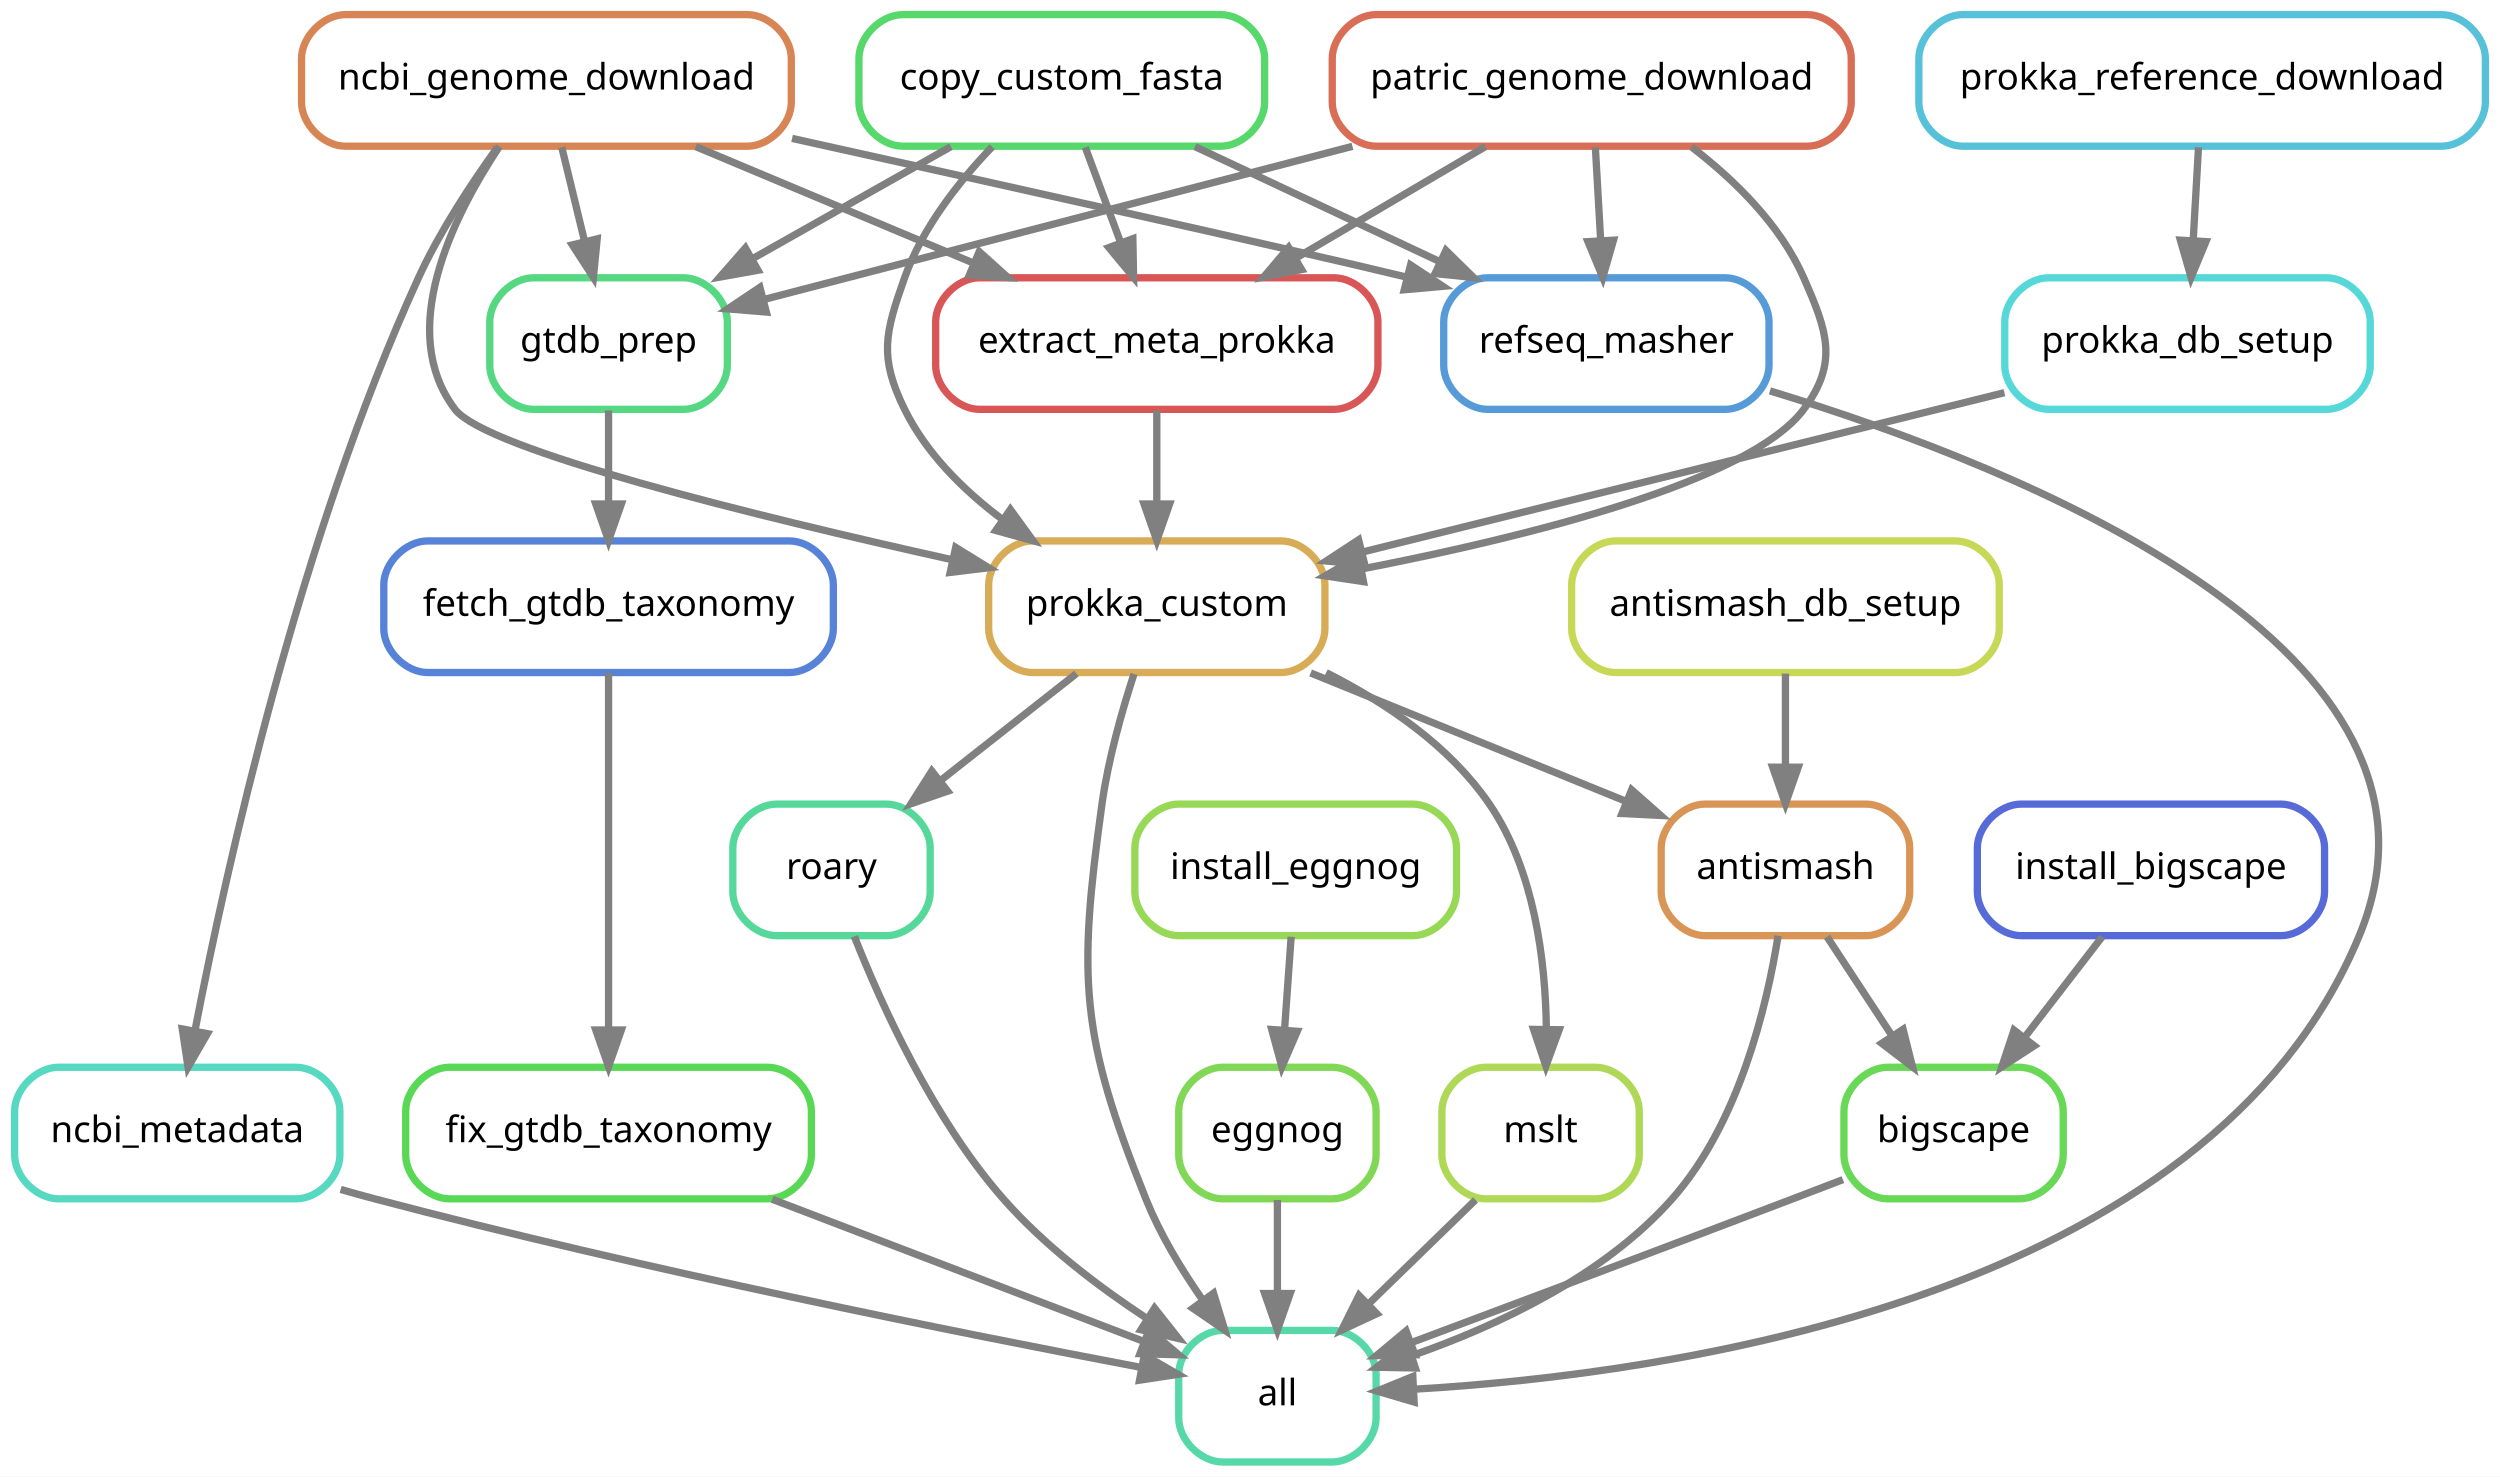
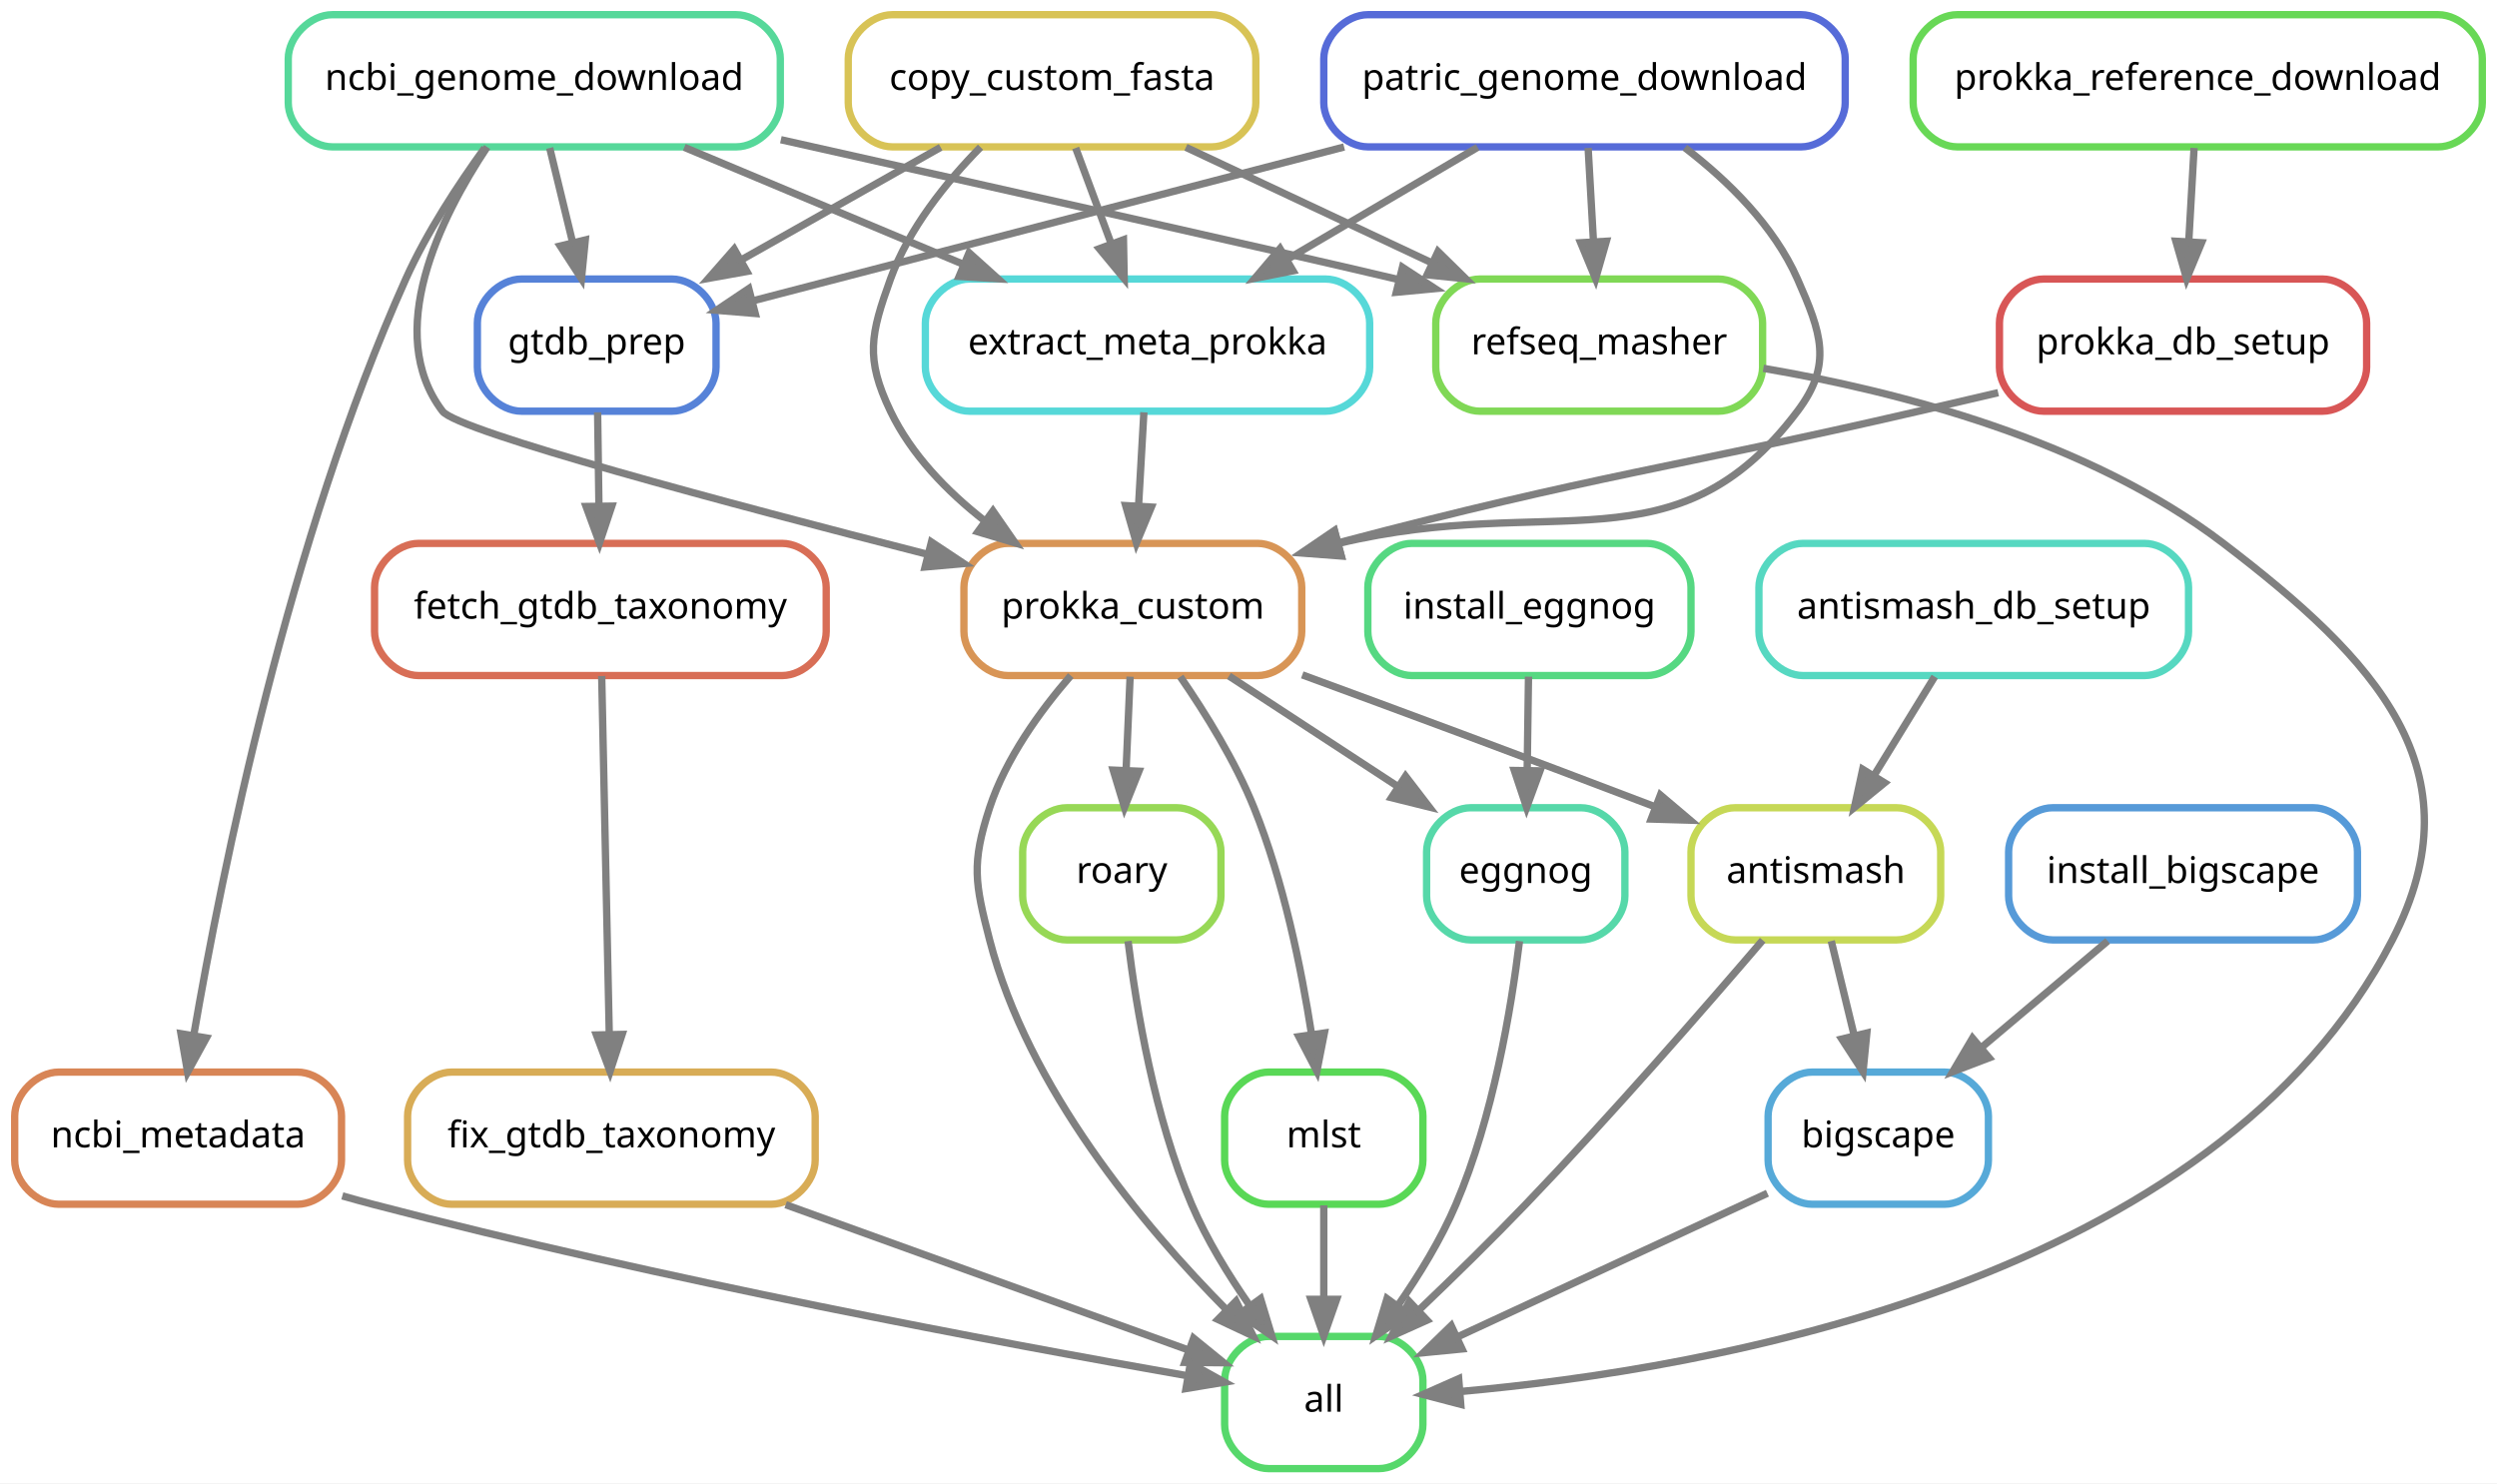
- <svg xmlns="http://www.w3.org/2000/svg" width="684pt" height="404pt" viewBox="0.00 0.00 684.00 404.00">
+ <svg xmlns="http://www.w3.org/2000/svg" width="680pt" height="404pt" viewBox="0.00 0.00 680.00 404.00">
  <g id="graph0" class="graph" transform="scale(1 1) rotate(0) translate(4 400)">
-     <polygon fill="white" stroke="transparent" points="-4,4 -4,-400 680,-400 680,4 -4,4" />
+     <polygon fill="white" stroke="transparent" points="-4,4 -4,-400 676,-400 676,4 -4,4" />
    <g id="node1" class="node">
-       <path fill="none" stroke="#56d8a9" stroke-width="2" d="M360.5,-36C360.5,-36 330.5,-36 330.5,-36 324.5,-36 318.5,-30 318.5,-24 318.5,-24 318.5,-12 318.5,-12 318.5,-6 324.5,0 330.5,0 330.5,0 360.5,0 360.5,0 366.5,0 372.5,-6 372.5,-12 372.5,-12 372.5,-24 372.5,-24 372.5,-30 366.5,-36 360.5,-36" />
-       <text text-anchor="middle" x="345.5" y="-15.5" font-family="sans" font-size="10.00">all</text>
+       <path fill="none" stroke="#56d86b" stroke-width="2" d="M371.5,-36C371.5,-36 341.5,-36 341.5,-36 335.5,-36 329.5,-30 329.5,-24 329.5,-24 329.5,-12 329.5,-12 329.5,-6 335.5,0 341.5,0 341.5,0 371.5,0 371.5,0 377.5,0 383.5,-6 383.5,-12 383.5,-12 383.5,-24 383.5,-24 383.5,-30 377.5,-36 371.5,-36" />
+       <text text-anchor="middle" x="356.5" y="-15.5" font-family="sans" font-size="10.00">all</text>
    </g>
    <g id="node2" class="node">
-       <path fill="none" stroke="#59d856" stroke-width="2" d="M206,-108C206,-108 119,-108 119,-108 113,-108 107,-102 107,-96 107,-96 107,-84 107,-84 107,-78 113,-72 119,-72 119,-72 206,-72 206,-72 212,-72 218,-78 218,-84 218,-84 218,-96 218,-96 218,-102 212,-108 206,-108" />
+       <path fill="none" stroke="#d8ac56" stroke-width="2" d="M206,-108C206,-108 119,-108 119,-108 113,-108 107,-102 107,-96 107,-96 107,-84 107,-84 107,-78 113,-72 119,-72 119,-72 206,-72 206,-72 212,-72 218,-78 218,-84 218,-84 218,-96 218,-96 218,-102 212,-108 206,-108" />
      <text text-anchor="middle" x="162.5" y="-87.5" font-family="sans" font-size="10.00">fix_gtdb_taxonomy</text>
    </g>
+     <g id="edge1" class="edge">
+       <path fill="none" stroke="grey" stroke-width="2" d="M209.96,-71.88C243.77,-59.68 288.55,-43.52 319.67,-32.29" />
+       <polygon fill="grey" stroke="grey" stroke-width="2" points="321.05,-35.51 329.26,-28.83 318.67,-28.93 321.05,-35.51" />
+     </g>
+     <g id="node3" class="node">
+       <path fill="none" stroke="#d86e56" stroke-width="2" d="M209,-252C209,-252 110,-252 110,-252 104,-252 98,-246 98,-240 98,-240 98,-228 98,-228 98,-222 104,-216 110,-216 110,-216 209,-216 209,-216 215,-216 221,-222 221,-228 221,-228 221,-240 221,-240 221,-246 215,-252 209,-252" />
+       <text text-anchor="middle" x="159.5" y="-231.5" font-family="sans" font-size="10.00">fetch_gtdb_taxonomy</text>
+     </g>
+     <g id="edge10" class="edge">
+       <path fill="none" stroke="grey" stroke-width="2" d="M159.86,-215.87C160.37,-191.67 161.31,-147.21 161.92,-118.39" />
+       <polygon fill="grey" stroke="grey" stroke-width="2" points="165.42,-118.26 162.14,-108.19 158.43,-118.11 165.42,-118.26" />
+     </g>
+     <g id="node4" class="node">
+       <path fill="none" stroke="#5682d8" stroke-width="2" d="M179,-324C179,-324 138,-324 138,-324 132,-324 126,-318 126,-312 126,-312 126,-300 126,-300 126,-294 132,-288 138,-288 138,-288 179,-288 179,-288 185,-288 191,-294 191,-300 191,-300 191,-312 191,-312 191,-318 185,-324 179,-324" />
+       <text text-anchor="middle" x="158.5" y="-303.5" font-family="sans" font-size="10.00">gtdb_prep</text>
+     </g>
+     <g id="edge11" class="edge">
+       <path fill="none" stroke="grey" stroke-width="2" d="M158.75,-287.7C158.86,-279.98 158.99,-270.71 159.11,-262.11" />
+       <polygon fill="grey" stroke="grey" stroke-width="2" points="162.61,-262.15 159.26,-252.1 155.61,-262.05 162.61,-262.15" />
+     </g>
+     <g id="node5" class="node">
+       <path fill="none" stroke="#d8c356" stroke-width="2" d="M326,-396C326,-396 239,-396 239,-396 233,-396 227,-390 227,-384 227,-384 227,-372 227,-372 227,-366 233,-360 239,-360 239,-360 326,-360 326,-360 332,-360 338,-366 338,-372 338,-372 338,-384 338,-384 338,-390 332,-396 326,-396" />
+       <text text-anchor="middle" x="282.5" y="-375.5" font-family="sans" font-size="10.00">copy_custom_fasta</text>
+     </g>
+     <g id="edge12" class="edge">
+       <path fill="none" stroke="grey" stroke-width="2" d="M252.17,-359.88C235.8,-350.64 215.42,-339.13 197.85,-329.21" />
+       <polygon fill="grey" stroke="grey" stroke-width="2" points="199.38,-326.06 188.95,-324.19 195.94,-332.15 199.38,-326.06" />
+     </g>
+     <g id="node10" class="node">
+       <path fill="none" stroke="#d89556" stroke-width="2" d="M338.5,-252C338.5,-252 270.5,-252 270.5,-252 264.5,-252 258.5,-246 258.5,-240 258.5,-240 258.5,-228 258.5,-228 258.5,-222 264.5,-216 270.5,-216 270.5,-216 338.5,-216 338.5,-216 344.5,-216 350.5,-222 350.5,-228 350.5,-228 350.5,-240 350.5,-240 350.5,-246 344.5,-252 338.5,-252" />
+       <text text-anchor="middle" x="304.5" y="-231.5" font-family="sans" font-size="10.00">prokka_custom</text>
+     </g>
+     <g id="edge19" class="edge">
+       <path fill="none" stroke="grey" stroke-width="2" d="M263.03,-359.92C253.68,-350.4 243.45,-337.72 238.5,-324 233.07,-308.95 231.58,-302.43 238.5,-288 244.17,-276.18 253.89,-266.17 264.16,-258.14" />
+       <polygon fill="grey" stroke="grey" stroke-width="2" points="266.41,-260.83 272.45,-252.12 262.3,-255.16 266.41,-260.83" />
+     </g>
+     <g id="node13" class="node">
+       <path fill="none" stroke="#56d8d8" stroke-width="2" d="M357,-324C357,-324 260,-324 260,-324 254,-324 248,-318 248,-312 248,-312 248,-300 248,-300 248,-294 254,-288 260,-288 260,-288 357,-288 357,-288 363,-288 369,-294 369,-300 369,-300 369,-312 369,-312 369,-318 363,-324 357,-324" />
+       <text text-anchor="middle" x="308.5" y="-303.5" font-family="sans" font-size="10.00">extract_meta_prokka</text>
+     </g>
+     <g id="edge23" class="edge">
+       <path fill="none" stroke="grey" stroke-width="2" d="M288.93,-359.7C291.86,-351.81 295.39,-342.3 298.64,-333.55" />
+       <polygon fill="grey" stroke="grey" stroke-width="2" points="301.95,-334.7 302.15,-324.1 295.38,-332.26 301.95,-334.7" />
+     </g>
+     <g id="node16" class="node">
+       <path fill="none" stroke="#80d856" stroke-width="2" d="M464,-324C464,-324 399,-324 399,-324 393,-324 387,-318 387,-312 387,-312 387,-300 387,-300 387,-294 393,-288 399,-288 399,-288 464,-288 464,-288 470,-288 476,-294 476,-300 476,-300 476,-312 476,-312 476,-318 470,-324 464,-324" />
+       <text text-anchor="middle" x="431.5" y="-303.5" font-family="sans" font-size="10.00">refseq_masher</text>
+     </g>
+     <g id="edge28" class="edge">
+       <path fill="none" stroke="grey" stroke-width="2" d="M318.95,-359.88C339.14,-350.39 364.42,-338.51 385.91,-328.42" />
+       <polygon fill="grey" stroke="grey" stroke-width="2" points="387.61,-331.49 395.17,-324.07 384.63,-325.15 387.61,-331.49" />
+     </g>
+     <g id="node6" class="node">
+       <path fill="none" stroke="#56d89a" stroke-width="2" d="M196.5,-396C196.5,-396 86.5,-396 86.5,-396 80.5,-396 74.5,-390 74.5,-384 74.5,-384 74.5,-372 74.5,-372 74.5,-366 80.5,-360 86.5,-360 86.5,-360 196.5,-360 196.5,-360 202.5,-360 208.5,-366 208.5,-372 208.5,-372 208.5,-384 208.5,-384 208.5,-390 202.5,-396 196.5,-396" />
+       <text text-anchor="middle" x="141.5" y="-375.5" font-family="sans" font-size="10.00">ncbi_genome_download</text>
+     </g>
+     <g id="edge14" class="edge">
+       <path fill="none" stroke="grey" stroke-width="2" d="M145.7,-359.7C147.6,-351.9 149.88,-342.51 151.98,-333.83" />
+       <polygon fill="grey" stroke="grey" stroke-width="2" points="155.39,-334.65 154.35,-324.1 148.58,-333 155.39,-334.65" />
+     </g>
+     <g id="node8" class="node">
+       <path fill="none" stroke="#d88556" stroke-width="2" d="M77,-108C77,-108 12,-108 12,-108 6,-108 0,-102 0,-96 0,-96 0,-84 0,-84 0,-78 6,-72 12,-72 12,-72 77,-72 77,-72 83,-72 89,-78 89,-84 89,-84 89,-96 89,-96 89,-102 83,-108 77,-108" />
+       <text text-anchor="middle" x="44.5" y="-87.5" font-family="sans" font-size="10.00">ncbi_metadata</text>
+     </g>
+     <g id="edge15" class="edge">
+       <path fill="none" stroke="grey" stroke-width="2" d="M127.99,-359.69C120.76,-349.71 112.19,-336.68 106.5,-324 74.67,-253.09 56.4,-162.46 48.76,-118.03" />
+       <polygon fill="grey" stroke="grey" stroke-width="2" points="52.19,-117.3 47.09,-108.01 45.28,-118.45 52.19,-117.3" />
+     </g>
+     <g id="edge18" class="edge">
+       <path fill="none" stroke="grey" stroke-width="2" d="M128.67,-359.96C115.89,-340.73 100.32,-309.37 116.5,-288 120.64,-282.53 194.76,-262.77 248.67,-249" />
+       <polygon fill="grey" stroke="grey" stroke-width="2" points="249.65,-252.36 258.48,-246.5 247.93,-245.57 249.65,-252.36" />
+     </g>
+     <g id="edge25" class="edge">
+       <path fill="none" stroke="grey" stroke-width="2" d="M182.35,-359.88C205.28,-350.26 234.08,-338.19 258.37,-328.01" />
+       <polygon fill="grey" stroke="grey" stroke-width="2" points="259.91,-331.16 267.78,-324.07 257.2,-324.71 259.91,-331.16" />
+     </g>
+     <g id="edge30" class="edge">
+       <path fill="none" stroke="grey" stroke-width="2" d="M208.65,-361.95C267.7,-348.72 347.76,-330.77 376.79,-323.87" />
+       <polygon fill="grey" stroke="grey" stroke-width="2" points="377.93,-327.19 386.8,-321.39 376.25,-320.4 377.93,-327.19" />
+     </g>
+     <g id="node7" class="node">
+       <path fill="none" stroke="#566bd8" stroke-width="2" d="M486.5,-396C486.5,-396 368.5,-396 368.5,-396 362.5,-396 356.5,-390 356.5,-384 356.5,-384 356.5,-372 356.5,-372 356.5,-366 362.5,-360 368.5,-360 368.5,-360 486.5,-360 486.5,-360 492.5,-360 498.5,-366 498.5,-372 498.5,-372 498.5,-384 498.5,-384 498.5,-390 492.5,-396 486.5,-396" />
+       <text text-anchor="middle" x="427.5" y="-375.5" font-family="sans" font-size="10.00">patric_genome_download</text>
+     </g>
+     <g id="edge13" class="edge">
+       <path fill="none" stroke="grey" stroke-width="2" d="M362.04,-359.97C311.94,-346.93 244.3,-329.33 201.03,-318.07" />
+       <polygon fill="grey" stroke="grey" stroke-width="2" points="201.67,-314.62 191.11,-315.49 199.91,-321.39 201.67,-314.62" />
+     </g>
+     <g id="edge21" class="edge">
+       <path fill="none" stroke="grey" stroke-width="2" d="M454.84,-359.77C466.61,-350.72 479.12,-338.48 485.5,-324 491.95,-309.36 495.14,-300.77 485.5,-288 452.28,-243.96 419.03,-265.95 360.67,-252.03" />
+       <polygon fill="grey" stroke="grey" stroke-width="2" points="361.26,-248.56 350.69,-249.36 359.44,-255.33 361.26,-248.56" />
+     </g>
+     <g id="edge24" class="edge">
+       <path fill="none" stroke="grey" stroke-width="2" d="M398.39,-359.88C382.83,-350.72 363.48,-339.34 346.72,-329.48" />
+       <polygon fill="grey" stroke="grey" stroke-width="2" points="348.12,-326.24 337.72,-324.19 344.57,-332.28 348.12,-326.24" />
+     </g>
+     <g id="edge29" class="edge">
+       <path fill="none" stroke="grey" stroke-width="2" d="M428.49,-359.7C428.93,-351.98 429.46,-342.71 429.95,-334.11" />
+       <polygon fill="grey" stroke="grey" stroke-width="2" points="433.45,-334.29 430.52,-324.1 426.46,-333.89 433.45,-334.29" />
+     </g>
+     <g id="edge4" class="edge">
+       <path fill="none" stroke="grey" stroke-width="2" d="M89.22,-74.28C92.01,-73.48 94.79,-72.71 97.5,-72 175.64,-51.54 268.74,-34.16 319.31,-25.3" />
+       <polygon fill="grey" stroke="grey" stroke-width="2" points="320.18,-28.7 329.43,-23.54 318.98,-21.8 320.18,-28.7" />
+     </g>
+     <g id="node9" class="node">
+       <path fill="none" stroke="#59d856" stroke-width="2" d="M371.5,-108C371.5,-108 341.5,-108 341.5,-108 335.5,-108 329.5,-102 329.5,-96 329.5,-96 329.5,-84 329.5,-84 329.5,-78 335.5,-72 341.5,-72 341.5,-72 371.5,-72 371.5,-72 377.5,-72 383.5,-78 383.5,-84 383.5,-84 383.5,-96 383.5,-96 383.5,-102 377.5,-108 371.5,-108" />
+       <text text-anchor="middle" x="356.5" y="-87.5" font-family="sans" font-size="10.00">mlst</text>
+     </g>
+     <g id="edge9" class="edge">
+       <path fill="none" stroke="grey" stroke-width="2" d="M356.5,-71.7C356.5,-63.98 356.5,-54.71 356.5,-46.11" />
+       <polygon fill="grey" stroke="grey" stroke-width="2" points="360,-46.1 356.5,-36.1 353,-46.1 360,-46.1" />
+     </g>
+     <g id="edge6" class="edge">
+       <path fill="none" stroke="grey" stroke-width="2" d="M287.61,-215.99C279.21,-206.31 269.92,-193.46 265.5,-180 260.51,-164.8 261.49,-159.49 265.5,-144 275.95,-103.67 307.18,-66.3 330.15,-43.12" />
+       <polygon fill="grey" stroke="grey" stroke-width="2" points="332.6,-45.61 337.28,-36.11 327.69,-40.62 332.6,-45.61" />
+     </g>
+     <g id="edge16" class="edge">
+       <path fill="none" stroke="grey" stroke-width="2" d="M317.43,-215.68C324.31,-205.7 332.39,-192.66 337.5,-180 345.52,-160.13 350.37,-136.33 353.17,-118.35" />
+       <polygon fill="grey" stroke="grey" stroke-width="2" points="356.66,-118.64 354.62,-108.25 349.73,-117.65 356.66,-118.64" />
+     </g>
+     <g id="node14" class="node">
+       <path fill="none" stroke="#56d8a9" stroke-width="2" d="M426.5,-180C426.5,-180 396.5,-180 396.5,-180 390.5,-180 384.5,-174 384.5,-168 384.5,-168 384.5,-156 384.5,-156 384.5,-150 390.5,-144 396.5,-144 396.5,-144 426.5,-144 426.5,-144 432.5,-144 438.5,-150 438.5,-156 438.5,-156 438.5,-168 438.5,-168 438.5,-174 432.5,-180 426.5,-180" />
+       <text text-anchor="middle" x="411.5" y="-159.5" font-family="sans" font-size="10.00">eggnog</text>
+     </g>
+     <g id="edge27" class="edge">
+       <path fill="none" stroke="grey" stroke-width="2" d="M330.68,-215.88C344.54,-206.81 361.74,-195.55 376.71,-185.76" />
+       <polygon fill="grey" stroke="grey" stroke-width="2" points="378.77,-188.59 385.22,-180.19 374.94,-182.74 378.77,-188.59" />
+     </g>
+     <g id="node17" class="node">
+       <path fill="none" stroke="#c6d856" stroke-width="2" d="M512.5,-180C512.5,-180 468.5,-180 468.5,-180 462.5,-180 456.5,-174 456.5,-168 456.5,-168 456.5,-156 456.5,-156 456.5,-150 462.5,-144 468.5,-144 468.5,-144 512.5,-144 512.5,-144 518.5,-144 524.5,-150 524.5,-156 524.5,-156 524.5,-168 524.5,-168 524.5,-174 518.5,-180 512.5,-180" />
+       <text text-anchor="middle" x="490.5" y="-159.5" font-family="sans" font-size="10.00">antismash</text>
+     </g>
+     <g id="edge32" class="edge">
+       <path fill="none" stroke="grey" stroke-width="2" d="M350.64,-216.19C376.51,-206.69 409.58,-194.45 446.73,-180.26" />
+       <polygon fill="grey" stroke="grey" stroke-width="2" points="448.17,-183.46 456.26,-176.61 445.67,-176.92 448.17,-183.46" />
+     </g>
+     <g id="node19" class="node">
+       <path fill="none" stroke="#97d856" stroke-width="2" d="M316.5,-180C316.5,-180 286.5,-180 286.5,-180 280.5,-180 274.5,-174 274.5,-168 274.5,-168 274.5,-156 274.5,-156 274.5,-150 280.5,-144 286.5,-144 286.5,-144 316.5,-144 316.5,-144 322.5,-144 328.5,-150 328.5,-156 328.5,-156 328.5,-168 328.5,-168 328.5,-174 322.5,-180 316.5,-180" />
+       <text text-anchor="middle" x="301.5" y="-159.5" font-family="sans" font-size="10.00">roary</text>
+     </g>
+     <g id="edge33" class="edge">
+       <path fill="none" stroke="grey" stroke-width="2" d="M303.76,-215.7C303.43,-207.98 303.03,-198.71 302.66,-190.11" />
+       <polygon fill="grey" stroke="grey" stroke-width="2" points="306.16,-189.95 302.23,-180.1 299.16,-190.25 306.16,-189.95" />
+     </g>
+     <g id="node11" class="node">
+       <path fill="none" stroke="#d85656" stroke-width="2" d="M628.5,-324C628.5,-324 552.5,-324 552.5,-324 546.5,-324 540.5,-318 540.5,-312 540.5,-312 540.5,-300 540.5,-300 540.5,-294 546.5,-288 552.5,-288 552.5,-288 628.5,-288 628.5,-288 634.5,-288 640.5,-294 640.5,-300 640.5,-300 640.5,-312 640.5,-312 640.5,-318 634.5,-324 628.5,-324" />
+       <text text-anchor="middle" x="590.5" y="-303.5" font-family="sans" font-size="10.00">prokka_db_setup</text>
+     </g>
+     <g id="edge17" class="edge">
+       <path fill="none" stroke="grey" stroke-width="2" d="M540.16,-293.05C532.89,-291.35 525.51,-289.62 518.5,-288 450.94,-272.38 431.18,-270.82 360.48,-252.16" />
+       <polygon fill="grey" stroke="grey" stroke-width="2" points="361.2,-248.73 350.64,-249.54 359.4,-255.5 361.2,-248.73" />
+     </g>
+     <g id="node12" class="node">
+       <path fill="none" stroke="#68d856" stroke-width="2" d="M660,-396C660,-396 529,-396 529,-396 523,-396 517,-390 517,-384 517,-384 517,-372 517,-372 517,-366 523,-360 529,-360 529,-360 660,-360 660,-360 666,-360 672,-366 672,-372 672,-372 672,-384 672,-384 672,-390 666,-396 660,-396" />
+       <text text-anchor="middle" x="594.5" y="-375.5" font-family="sans" font-size="10.00">prokka_reference_download</text>
+     </g>
+     <g id="edge22" class="edge">
+       <path fill="none" stroke="grey" stroke-width="2" d="M593.51,-359.7C593.07,-351.98 592.54,-342.71 592.05,-334.11" />
+       <polygon fill="grey" stroke="grey" stroke-width="2" points="595.54,-333.89 591.48,-324.1 588.55,-334.29 595.54,-333.89" />
+     </g>
+     <g id="edge20" class="edge">
+       <path fill="none" stroke="grey" stroke-width="2" d="M307.51,-287.7C307.07,-279.98 306.54,-270.71 306.05,-262.11" />
+       <polygon fill="grey" stroke="grey" stroke-width="2" points="309.54,-261.89 305.48,-252.1 302.55,-262.29 309.54,-261.89" />
+     </g>
+     <g id="edge3" class="edge">
+       <path fill="none" stroke="grey" stroke-width="2" d="M409.8,-143.67C407.55,-125.29 402.61,-95.69 392.5,-72 388.42,-62.43 382.51,-52.78 376.66,-44.39" />
+       <polygon fill="grey" stroke="grey" stroke-width="2" points="379.38,-42.17 370.66,-36.15 373.72,-46.29 379.38,-42.17" />
+     </g>
+     <g id="node15" class="node">
+       <path fill="none" stroke="#56d882" stroke-width="2" d="M444.5,-252C444.5,-252 380.5,-252 380.5,-252 374.5,-252 368.5,-246 368.5,-240 368.5,-240 368.5,-228 368.5,-228 368.5,-222 374.5,-216 380.5,-216 380.5,-216 444.5,-216 444.5,-216 450.5,-216 456.5,-222 456.5,-228 456.5,-228 456.5,-240 456.5,-240 456.5,-246 450.5,-252 444.5,-252" />
+       <text text-anchor="middle" x="412.5" y="-231.5" font-family="sans" font-size="10.00">install_eggnog</text>
+     </g>
+     <g id="edge26" class="edge">
+       <path fill="none" stroke="grey" stroke-width="2" d="M412.25,-215.7C412.14,-207.98 412.01,-198.71 411.89,-190.11" />
+       <polygon fill="grey" stroke="grey" stroke-width="2" points="415.39,-190.05 411.74,-180.1 408.39,-190.15 415.39,-190.05" />
+     </g>
+     <g id="edge7" class="edge">
+       <path fill="none" stroke="grey" stroke-width="2" d="M476.21,-299.68C512.96,-293.42 564.77,-280.05 601.5,-252 642.96,-220.33 671.39,-190.38 647.5,-144 599.33,-50.51 460.7,-26.94 393.67,-21" />
+       <polygon fill="grey" stroke="grey" stroke-width="2" points="393.8,-17.5 383.55,-20.19 393.24,-24.48 393.8,-17.5" />
+     </g>
+     <g id="edge5" class="edge">
+       <path fill="none" stroke="grey" stroke-width="2" d="M476.03,-143.92C460.47,-125.73 434.82,-96.3 411.5,-72 402.25,-62.36 391.75,-52.09 382.43,-43.19" />
+       <polygon fill="grey" stroke="grey" stroke-width="2" points="384.6,-40.42 374.93,-36.08 379.78,-45.5 384.6,-40.42" />
+     </g>
+     <g id="node20" class="node">
+       <path fill="none" stroke="#56a9d8" stroke-width="2" d="M525.5,-108C525.5,-108 489.5,-108 489.5,-108 483.5,-108 477.5,-102 477.5,-96 477.5,-96 477.5,-84 477.5,-84 477.5,-78 483.5,-72 489.5,-72 489.5,-72 525.5,-72 525.5,-72 531.5,-72 537.5,-78 537.5,-84 537.5,-84 537.5,-96 537.5,-96 537.5,-102 531.5,-108 525.5,-108" />
+       <text text-anchor="middle" x="507.5" y="-87.5" font-family="sans" font-size="10.00">bigscape</text>
+     </g>
+     <g id="edge35" class="edge">
+       <path fill="none" stroke="grey" stroke-width="2" d="M494.7,-143.7C496.6,-135.9 498.88,-126.51 500.98,-117.83" />
+       <polygon fill="grey" stroke="grey" stroke-width="2" points="504.39,-118.65 503.35,-108.1 497.58,-117 504.39,-118.65" />
+     </g>
+     <g id="node18" class="node">
+       <path fill="none" stroke="#56d8c1" stroke-width="2" d="M580,-252C580,-252 487,-252 487,-252 481,-252 475,-246 475,-240 475,-240 475,-228 475,-228 475,-222 481,-216 487,-216 487,-216 580,-216 580,-216 586,-216 592,-222 592,-228 592,-228 592,-240 592,-240 592,-246 586,-252 580,-252" />
+       <text text-anchor="middle" x="533.5" y="-231.5" font-family="sans" font-size="10.00">antismash_db_setup</text>
+     </g>
+     <g id="edge31" class="edge">
+       <path fill="none" stroke="grey" stroke-width="2" d="M522.87,-215.7C517.87,-207.56 511.81,-197.69 506.29,-188.7" />
+       <polygon fill="grey" stroke="grey" stroke-width="2" points="509.22,-186.79 501.01,-180.1 503.26,-190.46 509.22,-186.79" />
+     </g>
    <g id="edge8" class="edge">
-       <path fill="none" stroke="grey" stroke-width="2" d="M207.27,-71.88C238.54,-59.91 279.78,-44.14 309.05,-32.94" />
-       <polygon fill="grey" stroke="grey" stroke-width="2" points="310.4,-36.17 318.49,-29.33 307.9,-29.64 310.4,-36.17" />
-     </g>
-     <g id="node3" class="node">
-       <path fill="none" stroke="#5682d8" stroke-width="2" d="M212,-252C212,-252 113,-252 113,-252 107,-252 101,-246 101,-240 101,-240 101,-228 101,-228 101,-222 107,-216 113,-216 113,-216 212,-216 212,-216 218,-216 224,-222 224,-228 224,-228 224,-240 224,-240 224,-246 218,-252 212,-252" />
-       <text text-anchor="middle" x="162.5" y="-231.5" font-family="sans" font-size="10.00">fetch_gtdb_taxonomy</text>
-     </g>
-     <g id="edge10" class="edge">
-       <path fill="none" stroke="grey" stroke-width="2" d="M162.5,-215.87C162.5,-191.67 162.5,-147.21 162.5,-118.39" />
-       <polygon fill="grey" stroke="grey" stroke-width="2" points="166,-118.19 162.5,-108.19 159,-118.19 166,-118.19" />
-     </g>
-     <g id="node4" class="node">
-       <path fill="none" stroke="#56d882" stroke-width="2" d="M183,-324C183,-324 142,-324 142,-324 136,-324 130,-318 130,-312 130,-312 130,-300 130,-300 130,-294 136,-288 142,-288 142,-288 183,-288 183,-288 189,-288 195,-294 195,-300 195,-300 195,-312 195,-312 195,-318 189,-324 183,-324" />
-       <text text-anchor="middle" x="162.5" y="-303.5" font-family="sans" font-size="10.00">gtdb_prep</text>
-     </g>
-     <g id="edge11" class="edge">
-       <path fill="none" stroke="grey" stroke-width="2" d="M162.5,-287.7C162.5,-279.98 162.5,-270.71 162.5,-262.11" />
-       <polygon fill="grey" stroke="grey" stroke-width="2" points="166,-262.1 162.5,-252.1 159,-262.1 166,-262.1" />
-     </g>
-     <g id="node5" class="node">
-       <path fill="none" stroke="#56d86b" stroke-width="2" d="M330,-396C330,-396 243,-396 243,-396 237,-396 231,-390 231,-384 231,-384 231,-372 231,-372 231,-366 237,-360 243,-360 243,-360 330,-360 330,-360 336,-360 342,-366 342,-372 342,-372 342,-384 342,-384 342,-390 336,-396 330,-396" />
-       <text text-anchor="middle" x="286.5" y="-375.5" font-family="sans" font-size="10.00">copy_custom_fasta</text>
-     </g>
-     <g id="edge12" class="edge">
-       <path fill="none" stroke="grey" stroke-width="2" d="M256.17,-359.88C239.8,-350.64 219.42,-339.13 201.85,-329.21" />
-       <polygon fill="grey" stroke="grey" stroke-width="2" points="203.38,-326.06 192.95,-324.19 199.94,-332.15 203.38,-326.06" />
-     </g>
-     <g id="node10" class="node">
-       <path fill="none" stroke="#d8ac56" stroke-width="2" d="M346.5,-252C346.5,-252 278.5,-252 278.5,-252 272.5,-252 266.5,-246 266.5,-240 266.5,-240 266.5,-228 266.5,-228 266.5,-222 272.5,-216 278.5,-216 278.5,-216 346.5,-216 346.5,-216 352.5,-216 358.5,-222 358.5,-228 358.5,-228 358.5,-240 358.5,-240 358.5,-246 352.5,-252 346.5,-252" />
-       <text text-anchor="middle" x="312.5" y="-231.5" font-family="sans" font-size="10.00">prokka_custom</text>
-     </g>
-     <g id="edge17" class="edge">
-       <path fill="none" stroke="grey" stroke-width="2" d="M267.46,-359.84C258.32,-350.3 248.33,-337.62 243.5,-324 238.15,-308.92 236.43,-302.35 243.5,-288 249.46,-275.91 259.65,-265.8 270.4,-257.77" />
-       <polygon fill="grey" stroke="grey" stroke-width="2" points="272.44,-260.61 278.66,-252.04 268.45,-254.86 272.44,-260.61" />
-     </g>
-     <g id="node13" class="node">
-       <path fill="none" stroke="#d85656" stroke-width="2" d="M361,-324C361,-324 264,-324 264,-324 258,-324 252,-318 252,-312 252,-312 252,-300 252,-300 252,-294 258,-288 264,-288 264,-288 361,-288 361,-288 367,-288 373,-294 373,-300 373,-300 373,-312 373,-312 373,-318 367,-324 361,-324" />
-       <text text-anchor="middle" x="312.5" y="-303.5" font-family="sans" font-size="10.00">extract_meta_prokka</text>
-     </g>
-     <g id="edge23" class="edge">
-       <path fill="none" stroke="grey" stroke-width="2" d="M292.93,-359.7C295.86,-351.81 299.39,-342.3 302.64,-333.55" />
-       <polygon fill="grey" stroke="grey" stroke-width="2" points="305.95,-334.7 306.15,-324.1 299.38,-332.26 305.95,-334.7" />
-     </g>
-     <g id="node16" class="node">
-       <path fill="none" stroke="#569ad8" stroke-width="2" d="M468,-324C468,-324 403,-324 403,-324 397,-324 391,-318 391,-312 391,-312 391,-300 391,-300 391,-294 397,-288 403,-288 403,-288 468,-288 468,-288 474,-288 480,-294 480,-300 480,-300 480,-312 480,-312 480,-318 474,-324 468,-324" />
-       <text text-anchor="middle" x="435.5" y="-303.5" font-family="sans" font-size="10.00">refseq_masher</text>
-     </g>
-     <g id="edge27" class="edge">
-       <path fill="none" stroke="grey" stroke-width="2" d="M322.95,-359.88C343.14,-350.39 368.42,-338.51 389.91,-328.42" />
-       <polygon fill="grey" stroke="grey" stroke-width="2" points="391.61,-331.49 399.17,-324.07 388.63,-325.15 391.61,-331.49" />
-     </g>
-     <g id="node6" class="node">
-       <path fill="none" stroke="#d88556" stroke-width="2" d="M200.5,-396C200.5,-396 90.5,-396 90.5,-396 84.5,-396 78.5,-390 78.5,-384 78.5,-384 78.5,-372 78.5,-372 78.5,-366 84.5,-360 90.5,-360 90.5,-360 200.5,-360 200.5,-360 206.5,-360 212.5,-366 212.5,-372 212.5,-372 212.5,-384 212.5,-384 212.5,-390 206.5,-396 200.5,-396" />
-       <text text-anchor="middle" x="145.5" y="-375.5" font-family="sans" font-size="10.00">ncbi_genome_download</text>
-     </g>
-     <g id="edge13" class="edge">
-       <path fill="none" stroke="grey" stroke-width="2" d="M149.7,-359.7C151.6,-351.9 153.88,-342.51 155.98,-333.83" />
-       <polygon fill="grey" stroke="grey" stroke-width="2" points="159.39,-334.65 158.35,-324.1 152.58,-333 159.39,-334.65" />
-     </g>
-     <g id="node8" class="node">
-       <path fill="none" stroke="#56d8c1" stroke-width="2" d="M77,-108C77,-108 12,-108 12,-108 6,-108 0,-102 0,-96 0,-96 0,-84 0,-84 0,-78 6,-72 12,-72 12,-72 77,-72 77,-72 83,-72 89,-78 89,-84 89,-84 89,-96 89,-96 89,-102 83,-108 77,-108" />
-       <text text-anchor="middle" x="44.5" y="-87.5" font-family="sans" font-size="10.00">ncbi_metadata</text>
-     </g>
-     <g id="edge15" class="edge">
-       <path fill="none" stroke="grey" stroke-width="2" d="M132.07,-359.65C124.86,-349.67 116.29,-336.63 110.5,-324 77.97,-253.03 57.9,-162.43 49.34,-118.01" />
-       <polygon fill="grey" stroke="grey" stroke-width="2" points="52.74,-117.19 47.45,-108.01 45.87,-118.48 52.74,-117.19" />
-     </g>
-     <g id="edge20" class="edge">
-       <path fill="none" stroke="grey" stroke-width="2" d="M132.65,-359.94C119.85,-340.7 104.26,-309.33 120.5,-288 128.94,-276.92 202.8,-258.79 256.4,-246.88" />
-       <polygon fill="grey" stroke="grey" stroke-width="2" points="257.48,-250.23 266.49,-244.66 255.97,-243.39 257.48,-250.23" />
-     </g>
-     <g id="edge24" class="edge">
-       <path fill="none" stroke="grey" stroke-width="2" d="M186.35,-359.88C209.28,-350.26 238.08,-338.19 262.37,-328.01" />
-       <polygon fill="grey" stroke="grey" stroke-width="2" points="263.91,-331.16 271.78,-324.07 261.2,-324.71 263.91,-331.16" />
-     </g>
-     <g id="edge28" class="edge">
-       <path fill="none" stroke="grey" stroke-width="2" d="M212.71,-362.13C271.17,-349.17 350.31,-331.57 380.7,-324.21" />
-       <polygon fill="grey" stroke="grey" stroke-width="2" points="381.93,-327.51 390.77,-321.66 380.21,-320.72 381.93,-327.51" />
-     </g>
-     <g id="node7" class="node">
-       <path fill="none" stroke="#d86e56" stroke-width="2" d="M490.5,-396C490.5,-396 372.5,-396 372.5,-396 366.5,-396 360.5,-390 360.5,-384 360.5,-384 360.5,-372 360.5,-372 360.5,-366 366.5,-360 372.5,-360 372.5,-360 490.5,-360 490.5,-360 496.5,-360 502.5,-366 502.5,-372 502.5,-372 502.5,-384 502.5,-384 502.5,-390 496.5,-396 490.5,-396" />
-       <text text-anchor="middle" x="431.5" y="-375.5" font-family="sans" font-size="10.00">patric_genome_download</text>
-     </g>
-     <g id="edge14" class="edge">
-       <path fill="none" stroke="grey" stroke-width="2" d="M366.04,-359.97C315.94,-346.93 248.3,-329.33 205.03,-318.07" />
-       <polygon fill="grey" stroke="grey" stroke-width="2" points="205.67,-314.62 195.11,-315.49 203.91,-321.39 205.67,-314.62" />
-     </g>
-     <g id="edge19" class="edge">
-       <path fill="none" stroke="grey" stroke-width="2" d="M458.84,-359.77C470.61,-350.72 483.12,-338.48 489.5,-324 495.95,-309.36 499.05,-300.83 489.5,-288 474.87,-268.34 414.65,-253.27 368.48,-244.31" />
-       <polygon fill="grey" stroke="grey" stroke-width="2" points="369.04,-240.86 358.56,-242.44 367.74,-247.74 369.04,-240.86" />
-     </g>
-     <g id="edge25" class="edge">
-       <path fill="none" stroke="grey" stroke-width="2" d="M402.39,-359.88C386.83,-350.72 367.48,-339.34 350.72,-329.48" />
-       <polygon fill="grey" stroke="grey" stroke-width="2" points="352.12,-326.24 341.72,-324.19 348.57,-332.28 352.12,-326.24" />
-     </g>
-     <g id="edge29" class="edge">
-       <path fill="none" stroke="grey" stroke-width="2" d="M432.49,-359.7C432.93,-351.98 433.46,-342.71 433.95,-334.11" />
-       <polygon fill="grey" stroke="grey" stroke-width="2" points="437.45,-334.29 434.52,-324.1 430.46,-333.89 437.45,-334.29" />
-     </g>
-     <g id="edge4" class="edge">
-       <path fill="none" stroke="grey" stroke-width="2" d="M89.2,-74.57C92.33,-73.67 95.46,-72.8 98.5,-72 172.18,-52.54 259.62,-35.08 308.21,-25.87" />
-       <polygon fill="grey" stroke="grey" stroke-width="2" points="309.08,-29.27 318.26,-23.98 307.78,-22.39 309.08,-29.27" />
-     </g>
-     <g id="node9" class="node">
-       <path fill="none" stroke="#afd856" stroke-width="2" d="M432.5,-108C432.5,-108 402.5,-108 402.5,-108 396.5,-108 390.5,-102 390.5,-96 390.5,-96 390.5,-84 390.5,-84 390.5,-78 396.5,-72 402.5,-72 402.5,-72 432.5,-72 432.5,-72 438.5,-72 444.5,-78 444.5,-84 444.5,-84 444.5,-96 444.5,-96 444.5,-102 438.5,-108 432.5,-108" />
-       <text text-anchor="middle" x="417.5" y="-87.5" font-family="sans" font-size="10.00">mslt</text>
-     </g>
-     <g id="edge5" class="edge">
-       <path fill="none" stroke="grey" stroke-width="2" d="M399.7,-71.7C390.9,-63.14 380.12,-52.66 370.5,-43.3" />
-       <polygon fill="grey" stroke="grey" stroke-width="2" points="372.7,-40.57 363.09,-36.1 367.82,-45.58 372.7,-40.57" />
-     </g>
-     <g id="edge1" class="edge">
-       <path fill="none" stroke="grey" stroke-width="2" d="M306.26,-215.59C302.93,-205.37 299.18,-192.12 297.5,-180 290.86,-132.16 291.55,-116.83 309.5,-72 313.37,-62.34 319.21,-52.67 325.08,-44.28" />
-       <polygon fill="grey" stroke="grey" stroke-width="2" points="328.02,-46.19 331.11,-36.06 322.37,-42.05 328.02,-46.19" />
-     </g>
-     <g id="edge16" class="edge">
-       <path fill="none" stroke="grey" stroke-width="2" d="M358.82,-215.97C375.41,-207.61 392.67,-195.85 403.5,-180 415.81,-162 418.86,-137.21 419.09,-118.36" />
-       <polygon fill="grey" stroke="grey" stroke-width="2" points="422.59,-118.27 418.96,-108.32 415.59,-118.36 422.59,-118.27" />
-     </g>
-     <g id="node17" class="node">
-       <path fill="none" stroke="#d89556" stroke-width="2" d="M506.5,-180C506.5,-180 462.5,-180 462.5,-180 456.5,-180 450.5,-174 450.5,-168 450.5,-168 450.5,-156 450.5,-156 450.5,-150 456.5,-144 462.5,-144 462.5,-144 506.5,-144 506.5,-144 512.5,-144 518.5,-150 518.5,-156 518.5,-156 518.5,-168 518.5,-168 518.5,-174 512.5,-180 506.5,-180" />
-       <text text-anchor="middle" x="484.5" y="-159.5" font-family="sans" font-size="10.00">antismash</text>
-     </g>
-     <g id="edge30" class="edge">
-       <path fill="none" stroke="grey" stroke-width="2" d="M354.58,-215.88C380.79,-205.21 414.46,-191.51 440.95,-180.72" />
-       <polygon fill="grey" stroke="grey" stroke-width="2" points="442.41,-183.91 450.36,-176.9 439.78,-177.42 442.41,-183.91" />
-     </g>
-     <g id="node19" class="node">
-       <path fill="none" stroke="#56d89a" stroke-width="2" d="M238.5,-180C238.5,-180 208.5,-180 208.5,-180 202.5,-180 196.5,-174 196.5,-168 196.5,-168 196.5,-156 196.5,-156 196.5,-150 202.5,-144 208.5,-144 208.5,-144 238.5,-144 238.5,-144 244.5,-144 250.5,-150 250.5,-156 250.5,-156 250.5,-168 250.5,-168 250.5,-174 244.5,-180 238.5,-180" />
-       <text text-anchor="middle" x="223.5" y="-159.5" font-family="sans" font-size="10.00">roary</text>
-     </g>
-     <g id="edge32" class="edge">
-       <path fill="none" stroke="grey" stroke-width="2" d="M290.5,-215.7C279.29,-206.88 265.5,-196.03 253.35,-186.47" />
-       <polygon fill="grey" stroke="grey" stroke-width="2" points="255.27,-183.54 245.25,-180.1 250.94,-189.04 255.27,-183.54" />
-     </g>
-     <g id="node11" class="node">
-       <path fill="none" stroke="#56d8d8" stroke-width="2" d="M632.5,-324C632.5,-324 556.5,-324 556.5,-324 550.5,-324 544.5,-318 544.5,-312 544.5,-312 544.5,-300 544.5,-300 544.5,-294 550.5,-288 556.5,-288 556.5,-288 632.5,-288 632.5,-288 638.5,-288 644.5,-294 644.5,-300 644.5,-300 644.5,-312 644.5,-312 644.5,-318 638.5,-324 632.5,-324" />
-       <text text-anchor="middle" x="594.5" y="-303.5" font-family="sans" font-size="10.00">prokka_db_setup</text>
-     </g>
-     <g id="edge21" class="edge">
-       <path fill="none" stroke="grey" stroke-width="2" d="M544.41,-292.57C495.15,-280.34 420.08,-261.7 368.78,-248.97" />
-       <polygon fill="grey" stroke="grey" stroke-width="2" points="369.4,-245.52 358.85,-246.51 367.71,-252.31 369.4,-245.52" />
-     </g>
-     <g id="node12" class="node">
-       <path fill="none" stroke="#56c1d8" stroke-width="2" d="M664,-396C664,-396 533,-396 533,-396 527,-396 521,-390 521,-384 521,-384 521,-372 521,-372 521,-366 527,-360 533,-360 533,-360 664,-360 664,-360 670,-360 676,-366 676,-372 676,-372 676,-384 676,-384 676,-390 670,-396 664,-396" />
-       <text text-anchor="middle" x="598.5" y="-375.5" font-family="sans" font-size="10.00">prokka_reference_download</text>
-     </g>
-     <g id="edge22" class="edge">
-       <path fill="none" stroke="grey" stroke-width="2" d="M597.51,-359.7C597.07,-351.98 596.54,-342.71 596.05,-334.11" />
-       <polygon fill="grey" stroke="grey" stroke-width="2" points="599.54,-333.89 595.48,-324.1 592.55,-334.29 599.54,-333.89" />
-     </g>
-     <g id="edge18" class="edge">
-       <path fill="none" stroke="grey" stroke-width="2" d="M312.5,-287.7C312.5,-279.98 312.5,-270.71 312.5,-262.11" />
-       <polygon fill="grey" stroke="grey" stroke-width="2" points="316,-262.1 312.5,-252.1 309,-262.1 316,-262.1" />
-     </g>
-     <g id="node14" class="node">
-       <path fill="none" stroke="#80d856" stroke-width="2" d="M360.5,-108C360.5,-108 330.5,-108 330.5,-108 324.5,-108 318.5,-102 318.5,-96 318.5,-96 318.5,-84 318.5,-84 318.5,-78 324.5,-72 330.5,-72 330.5,-72 360.5,-72 360.5,-72 366.5,-72 372.5,-78 372.5,-84 372.5,-84 372.5,-96 372.5,-96 372.5,-102 366.5,-108 360.5,-108" />
-       <text text-anchor="middle" x="345.5" y="-87.5" font-family="sans" font-size="10.00">eggnog</text>
-     </g>
-     <g id="edge6" class="edge">
-       <path fill="none" stroke="grey" stroke-width="2" d="M345.5,-71.7C345.5,-63.98 345.5,-54.71 345.5,-46.11" />
-       <polygon fill="grey" stroke="grey" stroke-width="2" points="349,-46.1 345.5,-36.1 342,-46.1 349,-46.1" />
-     </g>
-     <g id="node15" class="node">
-       <path fill="none" stroke="#97d856" stroke-width="2" d="M382.5,-180C382.5,-180 318.5,-180 318.5,-180 312.5,-180 306.5,-174 306.5,-168 306.5,-168 306.5,-156 306.5,-156 306.5,-150 312.5,-144 318.5,-144 318.5,-144 382.5,-144 382.5,-144 388.5,-144 394.5,-150 394.5,-156 394.5,-156 394.5,-168 394.5,-168 394.5,-174 388.5,-180 382.5,-180" />
-       <text text-anchor="middle" x="350.5" y="-159.5" font-family="sans" font-size="10.00">install_eggnog</text>
-     </g>
-     <g id="edge26" class="edge">
-       <path fill="none" stroke="grey" stroke-width="2" d="M349.26,-143.7C348.71,-135.98 348.05,-126.71 347.44,-118.11" />
-       <polygon fill="grey" stroke="grey" stroke-width="2" points="350.93,-117.83 346.72,-108.1 343.94,-118.33 350.93,-117.83" />
+       <path fill="none" stroke="grey" stroke-width="2" d="M303.2,-143.67C305.45,-125.29 310.39,-95.69 320.5,-72 324.58,-62.43 330.49,-52.78 336.34,-44.39" />
+       <polygon fill="grey" stroke="grey" stroke-width="2" points="339.28,-46.29 342.34,-36.15 333.62,-42.17 339.28,-46.29" />
    </g>
    <g id="edge2" class="edge">
-       <path fill="none" stroke="grey" stroke-width="2" d="M480.25,-293.05C550.09,-271.78 673.85,-222.11 641.5,-144 600.28,-44.49 452.85,-23.98 382.87,-19.91" />
-       <polygon fill="grey" stroke="grey" stroke-width="2" points="382.9,-16.4 372.74,-19.4 382.55,-23.4 382.9,-16.4" />
-     </g>
-     <g id="edge9" class="edge">
-       <path fill="none" stroke="grey" stroke-width="2" d="M482.49,-143.97C479.38,-124.48 471.73,-92.58 453.5,-72 434.72,-50.8 405.52,-37.18 382.22,-29.07" />
-       <polygon fill="grey" stroke="grey" stroke-width="2" points="383.24,-25.72 372.64,-25.92 381.05,-32.37 383.24,-25.72" />
-     </g>
-     <g id="node20" class="node">
-       <path fill="none" stroke="#68d856" stroke-width="2" d="M548.5,-108C548.5,-108 512.5,-108 512.5,-108 506.5,-108 500.5,-102 500.5,-96 500.5,-96 500.5,-84 500.5,-84 500.5,-78 506.5,-72 512.5,-72 512.5,-72 548.5,-72 548.5,-72 554.5,-72 560.5,-78 560.5,-84 560.5,-84 560.5,-96 560.5,-96 560.5,-102 554.5,-108 548.5,-108" />
-       <text text-anchor="middle" x="530.5" y="-87.5" font-family="sans" font-size="10.00">bigscape</text>
+       <path fill="none" stroke="grey" stroke-width="2" d="M477.31,-75C452.93,-63.7 418.56,-47.77 392.71,-35.78" />
+       <polygon fill="grey" stroke="grey" stroke-width="2" points="394.15,-32.59 383.6,-31.56 391.2,-38.94 394.15,-32.59" />
+     </g>
+     <g id="node21" class="node">
+       <path fill="none" stroke="#569ad8" stroke-width="2" d="M626,-180C626,-180 555,-180 555,-180 549,-180 543,-174 543,-168 543,-168 543,-156 543,-156 543,-150 549,-144 555,-144 555,-144 626,-144 626,-144 632,-144 638,-150 638,-156 638,-156 638,-168 638,-168 638,-174 632,-180 626,-180" />
+       <text text-anchor="middle" x="590.5" y="-159.5" font-family="sans" font-size="10.00">install_bigscape</text>
    </g>
    <g id="edge34" class="edge">
-       <path fill="none" stroke="grey" stroke-width="2" d="M495.87,-143.7C501.22,-135.56 507.7,-125.69 513.61,-116.7" />
-       <polygon fill="grey" stroke="grey" stroke-width="2" points="516.69,-118.38 519.26,-108.1 510.84,-114.54 516.69,-118.38" />
-     </g>
-     <g id="node18" class="node">
-       <path fill="none" stroke="#c6d856" stroke-width="2" d="M531,-252C531,-252 438,-252 438,-252 432,-252 426,-246 426,-240 426,-240 426,-228 426,-228 426,-222 432,-216 438,-216 438,-216 531,-216 531,-216 537,-216 543,-222 543,-228 543,-228 543,-240 543,-240 543,-246 537,-252 531,-252" />
-       <text text-anchor="middle" x="484.5" y="-231.5" font-family="sans" font-size="10.00">antismash_db_setup</text>
-     </g>
-     <g id="edge31" class="edge">
-       <path fill="none" stroke="grey" stroke-width="2" d="M484.5,-215.7C484.5,-207.98 484.5,-198.71 484.5,-190.11" />
-       <polygon fill="grey" stroke="grey" stroke-width="2" points="488,-190.1 484.5,-180.1 481,-190.1 488,-190.1" />
-     </g>
-     <g id="edge3" class="edge">
-       <path fill="none" stroke="grey" stroke-width="2" d="M229.74,-143.81C237.28,-124.75 251.36,-93.79 270.5,-72 281.63,-59.32 296.38,-48.07 309.85,-39.23" />
-       <polygon fill="grey" stroke="grey" stroke-width="2" points="311.88,-42.09 318.46,-33.78 308.14,-36.17 311.88,-42.09" />
-     </g>
-     <g id="edge7" class="edge">
-       <path fill="none" stroke="grey" stroke-width="2" d="M500.22,-77.26C495.62,-75.49 490.94,-73.69 486.5,-72 451.09,-58.5 410.59,-43.3 382.1,-32.65" />
-       <polygon fill="grey" stroke="grey" stroke-width="2" points="383.15,-29.31 372.56,-29.09 380.7,-35.87 383.15,-29.31" />
-     </g>
-     <g id="node21" class="node">
-       <path fill="none" stroke="#566bd8" stroke-width="2" d="M620,-180C620,-180 549,-180 549,-180 543,-180 537,-174 537,-168 537,-168 537,-156 537,-156 537,-150 543,-144 549,-144 549,-144 620,-144 620,-144 626,-144 632,-150 632,-156 632,-156 632,-168 632,-168 632,-174 626,-180 620,-180" />
-       <text text-anchor="middle" x="584.5" y="-159.5" font-family="sans" font-size="10.00">install_bigscape</text>
-     </g>
-     <g id="edge33" class="edge">
-       <path fill="none" stroke="grey" stroke-width="2" d="M571.15,-143.7C564.74,-135.39 556.94,-125.28 549.89,-116.14" />
-       <polygon fill="grey" stroke="grey" stroke-width="2" points="552.57,-113.88 543.69,-108.1 547.03,-118.16 552.57,-113.88" />
+       <path fill="none" stroke="grey" stroke-width="2" d="M569.98,-143.7C559.63,-134.97 546.91,-124.24 535.66,-114.75" />
+       <polygon fill="grey" stroke="grey" stroke-width="2" points="537.68,-111.88 527.78,-108.1 533.17,-117.23 537.68,-111.88" />
    </g>
  </g>
</svg>
